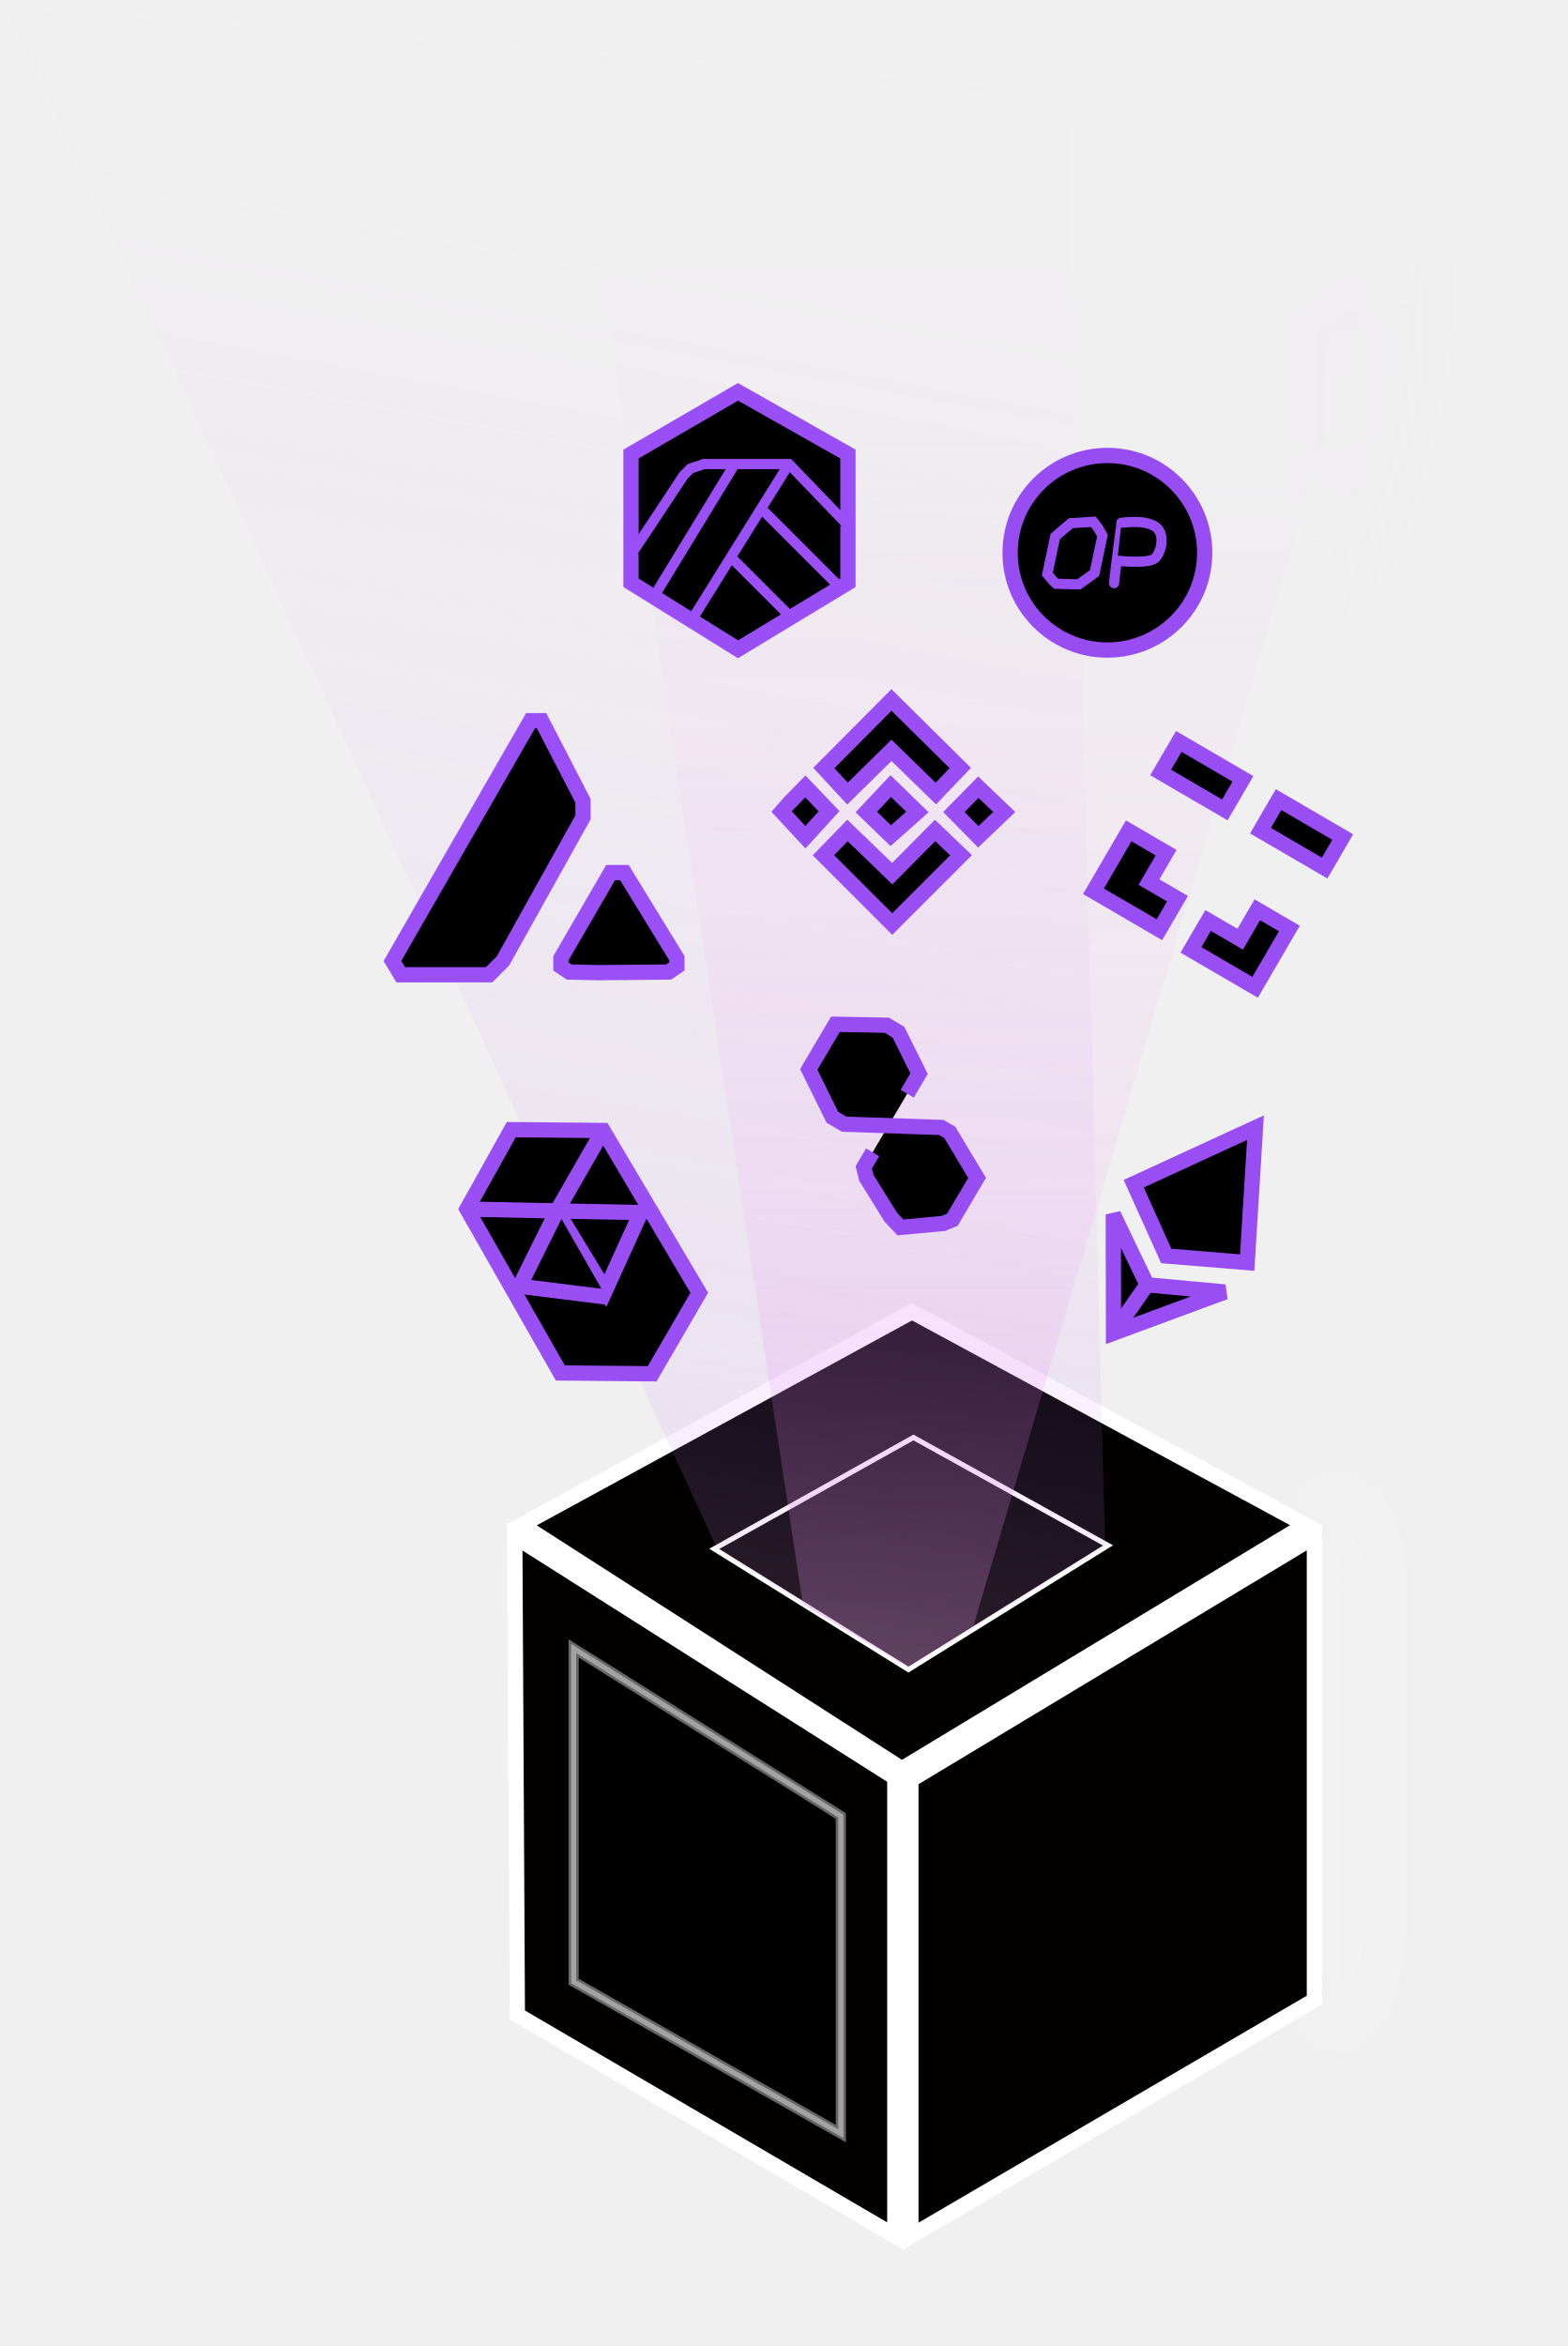
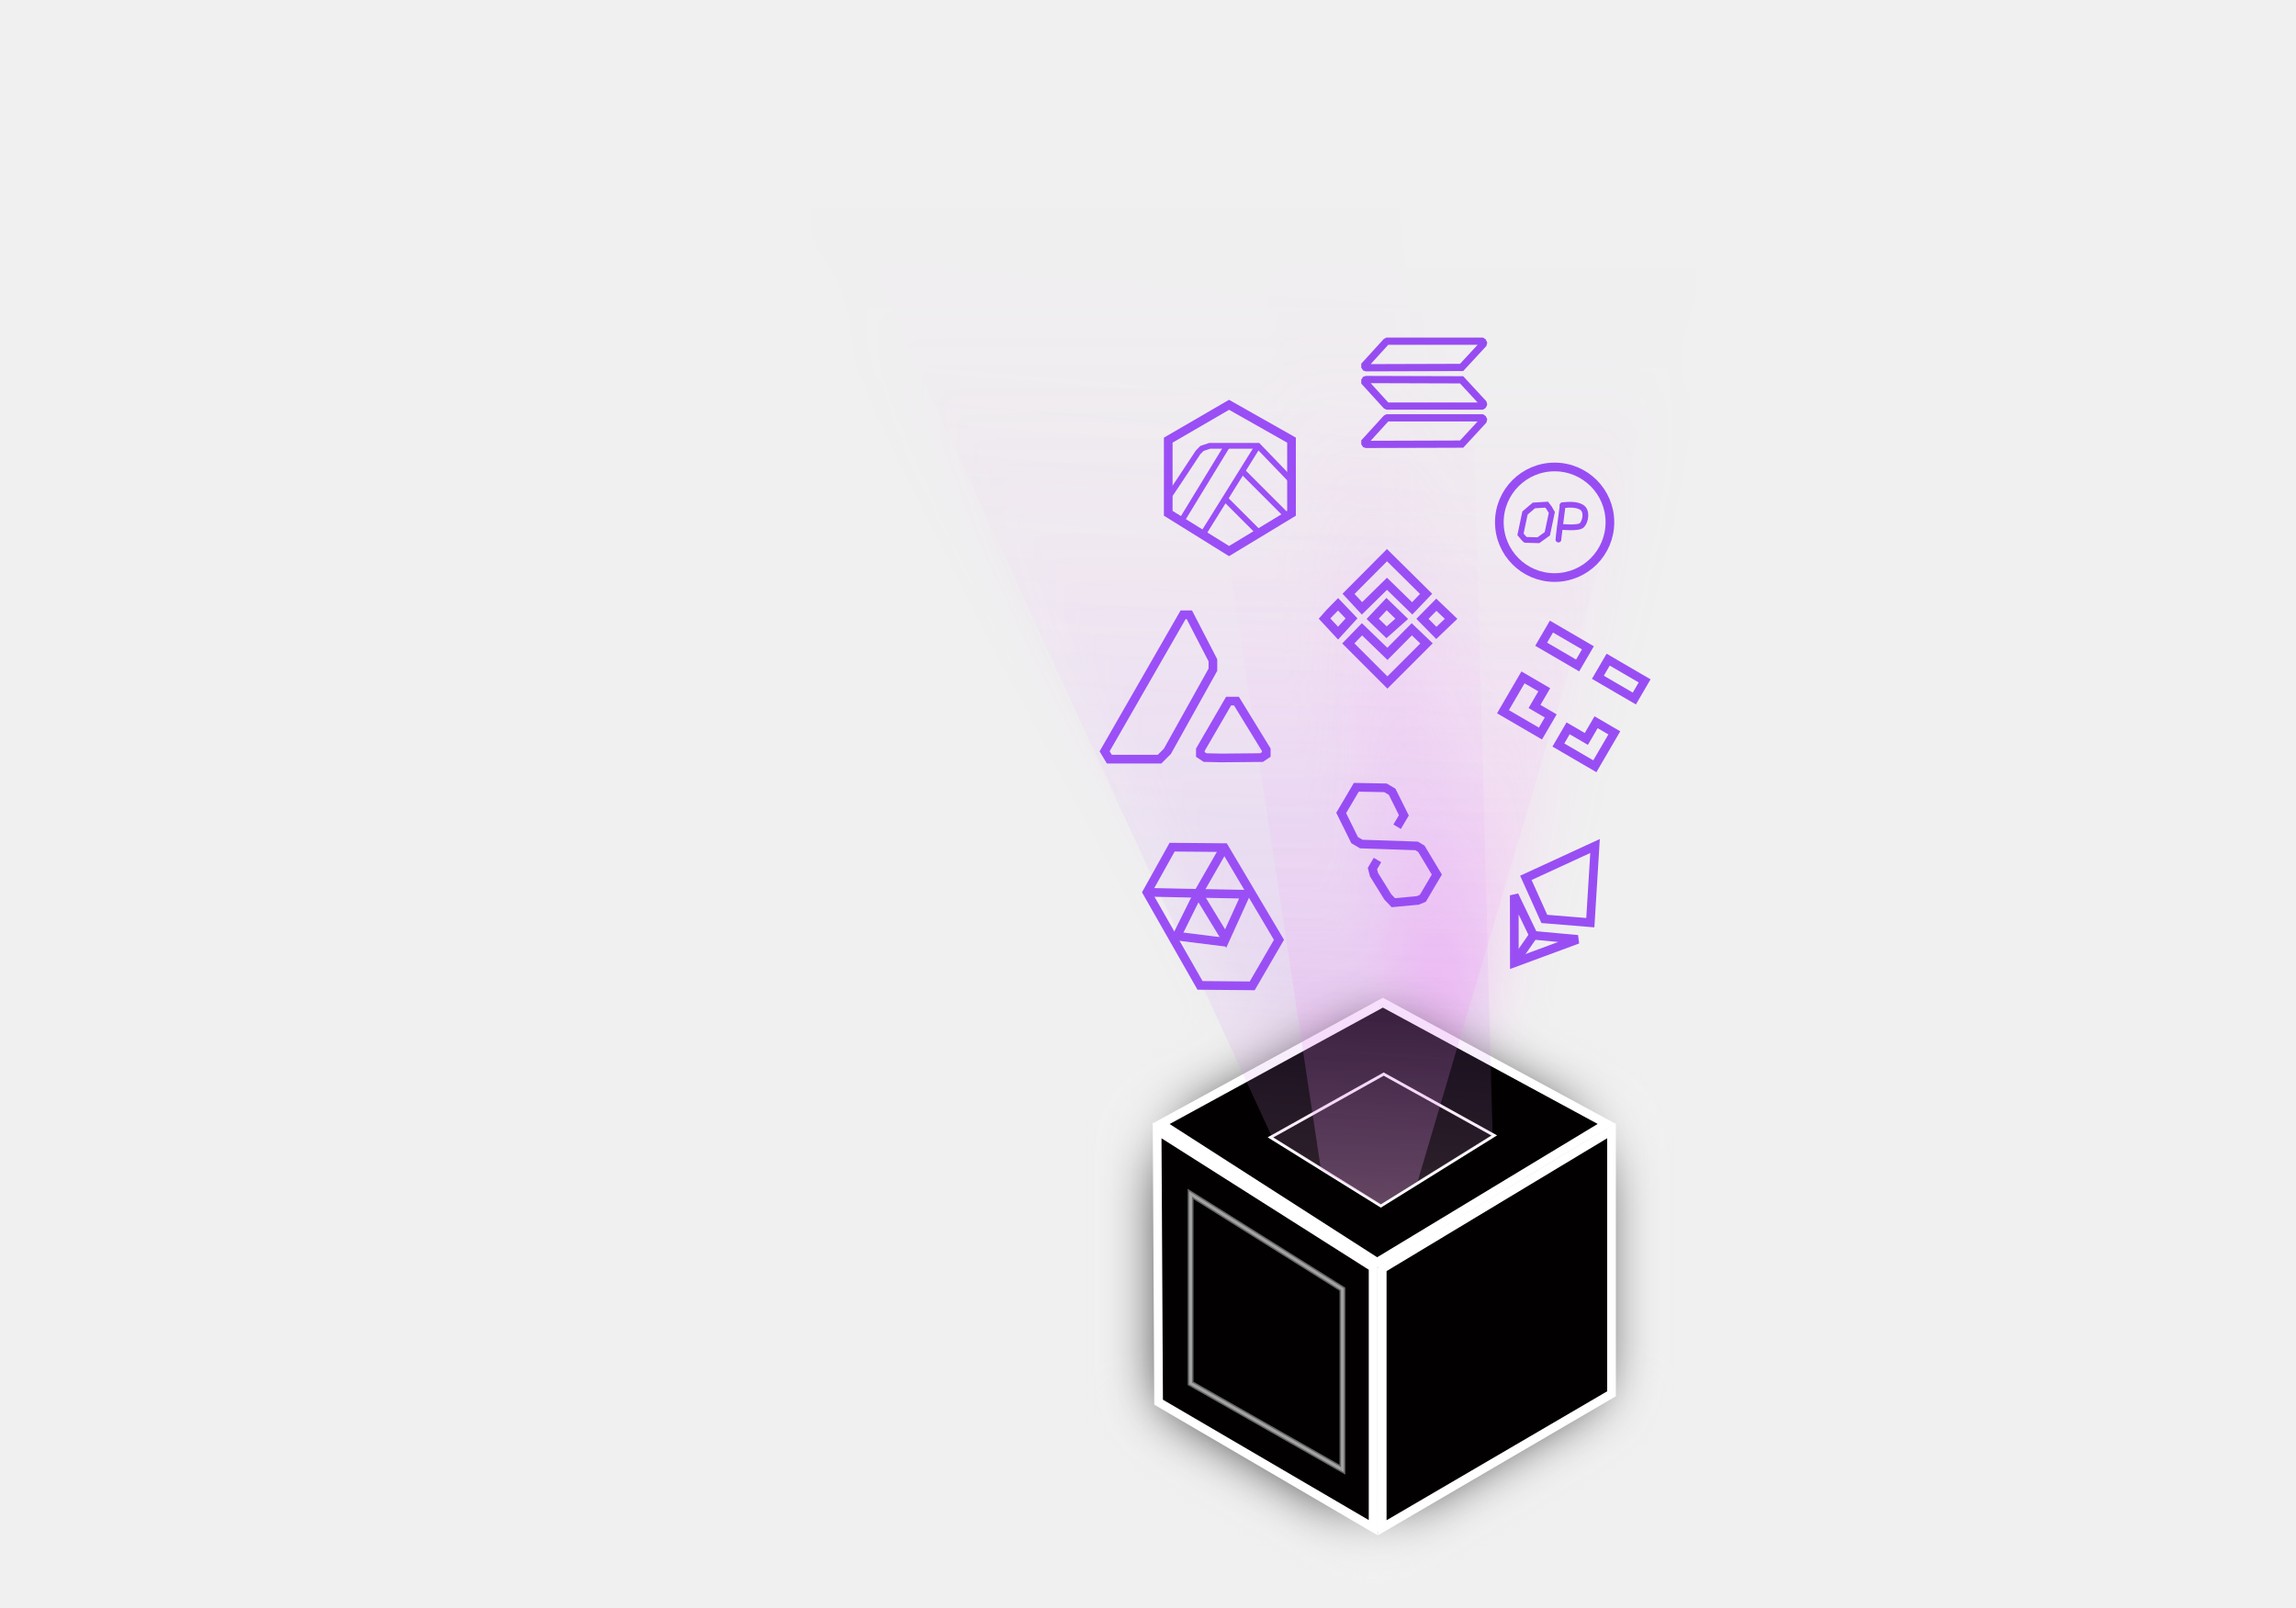
- <svg xmlns="http://www.w3.org/2000/svg" width="308" height="461">
+ <svg xmlns="http://www.w3.org/2000/svg" width="794" height="556" viewBox="0 0 794 556" fill="none">
+   <g filter="url(#filter0_f_1115_303)">
+     <path d="M475.289 528.991L555.43 482.372V390.816L475.289 438.851V528.991Z" fill="#020001" stroke="#F9FAF9" />
+     <path d="M475.289 528.991L555.43 482.372V390.816L475.289 438.851V528.991Z" fill="#020001" stroke="#F9FAF9" stroke-width="7" />
+     <path d="M473.905 528.991L399.291 485.733V390.816L473.905 438.534V528.991Z" fill="#020001" stroke="#F9FAF9" />
+     <path d="M473.905 528.991L399.291 485.733V390.816L473.905 438.534V528.991Z" fill="#020001" stroke="#F9FAF9" stroke-width="7" />
+     <path opacity="0.4" d="M462.854 508.264L410.348 478.417V412.924L462.854 445.849V508.264Z" stroke="#F9FAF9" />
+     <path opacity="0.4" d="M462.854 508.264L410.348 478.417V412.924L462.854 445.849V508.264Z" stroke="#F9FAF9" />
+     <path opacity="0.405" d="M476.877 381.142L437.493 358.662L274.939 71.635H483.677L510.635 358.662L476.877 381.142Z" fill="url(#paint0_linear_1115_303)" />
+     <path opacity="0.405" d="M510.636 358.954L589.405 92.687H437.494L493.757 392.237L510.636 358.954Z" fill="url(#paint1_linear_1115_303)" />
+     <path d="M399.291 390.689L477.711 349.364L555.428 389.999L475.716 439.177L399.291 390.689Z" fill="#020001" stroke="#F9FAF9" stroke-width="7" />
+     <path d="M437.98 393.357L477.124 371.472L515.358 392.685L476.136 417.07L437.98 393.357Z" fill="#020001" stroke="#F9FAF9" />
+   </g>
+   <path d="M476.668 528.991L556.809 482.372V390.816L476.668 438.851V528.991Z" fill="#020001" stroke="white" />
+   <path d="M478 528.382L557.294 482.031V391L478 438.759V528.382Z" fill="#020001" stroke="white" stroke-width="3" />
+   <path d="M475.284 528.991L400.67 485.733V390.816L475.284 438.534V528.991Z" fill="#020001" stroke="white" />
+   <path d="M474.843 528.323L400.667 484.939L400.158 390.94L474.843 438.304V528.323Z" fill="#020001" stroke="white" stroke-width="3" />
+   <path opacity="0.4" d="M464.233 508.264L411.727 478.417V412.924L464.233 445.849V508.264Z" stroke="white" />
+   <path opacity="0.4" d="M464.233 508.264L411.727 478.417V412.924L464.233 445.849V508.264Z" stroke="white" stroke-width="2" />
+   <path d="M401.543 388.635L478.222 346.768L555.522 388.635L476.227 436.581L401.543 388.635Z" fill="#020001" stroke="white" stroke-width="3" />
+   <path d="M439.361 393.357L478.505 371.472L516.739 392.685L477.517 417.07L439.361 393.357Z" fill="#020001" stroke="white" />
+   <path opacity="0.405" d="M490.304 408.432L569.073 142.165H417.162L456.772 404.263L477.419 416.483L490.304 408.432Z" fill="url(#paint2_linear_1115_303)" />
+   <path opacity="0.405" d="M477.419 416.904L456.771 404.262L439.916 393.307L300.547 90.757L508.604 107.596L516.186 392.885L477.419 416.904Z" fill="url(#paint3_linear_1115_303)" />
+   <path d="M425.031 140L404 152.221V177.514L425.031 190.588L446.63 177.514V152.221L425.031 140Z" stroke="#9A4EF5" stroke-width="3" />
+   <path d="M404 171.918C404.358 171.554 411.02 161.46 414.306 156.459L415.65 155.095L418.338 154.186H435.031L435.474 154.629L446.557 166.155" stroke="#9B4FF6" stroke-width="2" />
+   <path d="M408.434 180.34L424.392 154.186" stroke="#9B4FF6" stroke-width="2" />
+   <path d="M415.969 184.773L435.031 154.186" stroke="#9B4FF6" stroke-width="2" />
+   <path d="M423.506 172.361L435.475 184.33" stroke="#9B4FF6" stroke-width="2" />
+   <path d="M429.711 163.052L444.783 178.124" stroke="#9B4FF6" stroke-width="2" />
+   <path d="M435.031 154.186L447 166.155" stroke="#9B4FF6" />
+   <path d="M382 259.834L409.134 212.622H411.304L419.444 228.359V231.615L403.707 259.834L400.994 262.548H383.628L382 259.834Z" stroke="#9B4FF6" stroke-width="3" />
+   <path d="M415.104 259.292V260.92L416.732 262.005L422.357 262.132L436.268 262.005L437.896 260.92V259.292L427.585 242.469H426.5H424.872L415.104 259.292Z" stroke="#9B4FF6" stroke-width="3" />
+   <path d="M548.588 255.556L542.284 251.881L538.916 257.658L551.523 265.008L558.259 253.454L551.956 249.779L548.588 255.556Z" stroke="#994EF4" stroke-width="3" />
+   <path d="M534.034 238.554L526.68 234.267L519.756 246.142L532.714 253.696L536.269 247.598L530.666 244.331L534.034 238.554Z" stroke="#994EF4" stroke-width="3" />
+   <path d="M552.578 234.229L556.133 228.131L568.74 235.481L565.185 241.579L552.578 234.229Z" stroke="#994EF4" stroke-width="3" />
+   <path d="M532.966 222.796L536.521 216.698L549.129 224.048L545.573 230.146L532.966 222.796Z" stroke="#994EF4" stroke-width="3" />
+   <path d="M530.301 323.474L523.656 309.639L523.695 332.976L545.584 324.883L530.301 323.474Z" stroke="#994EF3" stroke-width="3" />
+   <path d="M523.796 332.761L530.402 323.259" stroke="#994EF3" stroke-width="3" />
+   <path d="M551.595 292.588L527.673 303.604L534.063 317.805L549.966 319.103L551.595 292.588Z" stroke="#994EF3" stroke-width="3" />
+   <path d="M483.155 285.924L485.484 281.979L481.433 273.823L479.132 272.464L469.047 272.274L463.806 281.15L468.456 290.546L470.757 291.904L489.88 292.555L491.524 293.526L496.891 302.458L492.038 310.677L490.275 311.409L481.835 312.189L479.922 310.173L475.153 302.481L474.614 300.389L476.361 297.43" stroke="#984DF3" stroke-width="3" />
+   <path d="M496.713 209.141L491.91 214.017L496.713 218.893L501.81 214.017L496.713 209.141Z" stroke="#9A4FF5" stroke-width="3" />
+   <path d="M479.5 208.919L474.697 214.017L479.5 218.671L484.745 214.017L479.5 208.919Z" stroke="#9A4FF5" stroke-width="3" />
+   <path d="M471.002 217.637L466.273 222.513L479.794 236.034L493.315 222.513L488.217 217.637L479.794 226.134L471.002 217.637Z" stroke="#9A4FF5" stroke-width="3" />
+   <path d="M471.002 210.397L466.348 205.373L479.647 192L493.167 205.373L488.365 210.397L479.647 201.9L471.002 210.397Z" stroke="#9A4FF5" stroke-width="3" />
+   <path d="M462.728 208.993C461.226 210.52 458.177 213.633 458 213.869L462.728 218.967L467.383 213.869L462.728 208.993Z" stroke="#9A4FF5" stroke-width="3" />
+   <path d="M405.344 292.988L396.641 308.589L414.989 340.795L433.036 340.952L442.292 325.032L423.39 293.146L405.344 292.988Z" stroke="#9A4FF5" stroke-width="3" />
+   <path d="M396.641 308.589L414.318 308.96L423.39 293.145" stroke="#9A4FF5" stroke-width="3" />
+   <path d="M423.849 324.611L414.32 308.959L430.813 309.276L423.849 324.611Z" stroke="#9A4FF5" stroke-width="3" />
+   <path d="M414.318 308.96L406.976 323.748L424.001 325.876" stroke="#9A4FF5" stroke-width="3" />
+   <circle cx="537.619" cy="180.619" r="19.119" stroke="#984DF3" stroke-width="3" />
+   <path d="M527.368 177.425L525.81 184.797L527.119 186.331L527.547 186.708L532 186.833L535.094 184.618L536.651 177.246L535.745 175.686L534.864 174.529L530.839 174.782L530.436 174.807L527.368 177.425Z" stroke="#984DF3" stroke-width="2" />
+   <path d="M538.931 186.595C538.919 186.428 539.197 184.147 539.534 181.479C539.827 179.162 540.165 176.553 540.396 174.783" stroke="#984DF3" stroke-width="2" stroke-linecap="round" />
+   <path d="M539.563 182.175C539.563 182.175 545.791 182.881 547.029 181.659C548.266 180.436 549.062 176.778 546.963 175.436C545.292 174.44 542.962 174.45 540.382 174.725" stroke="#984DF3" stroke-width="2" stroke-linecap="round" />
+   <path d="M472 126.261V126.771L472.204 127.077L472.51 127.179L505.453 127.077L512.898 119.02L513 118.612L512.796 118.204L512.49 118H479.751L479.343 118.204L472 126.261Z" stroke="#974CF1" stroke-width="2.5" />
+   <path d="M472 152.778V153.288L472.204 153.594L472.51 153.696L505.453 153.594L512.898 145.537L513 145.129L512.796 144.721L512.49 144.517H479.751L479.343 144.721L472 152.778Z" stroke="#974CF1" stroke-width="2.5" />
+   <path d="M472 132.177V131.667L472.204 131.361L472.51 131.259L505.453 131.361L512.898 139.418L513 139.826L512.796 140.234L512.49 140.438H479.751L479.343 140.234L472 132.177Z" stroke="#974CF1" stroke-width="2.5" />
  <defs>
-     <filter color-interpolation-filters="sRGB" filterUnits="userSpaceOnUse" height="503.441" width="354.466" y="51.635" x="254.939" id="filter0_f_11_355">
-       <feGaussianBlur stdDeviation="10" />
+     <filter id="filter0_f_1115_303" x="254.939" y="51.635" width="354.466" height="503.441" filterUnits="userSpaceOnUse" color-interpolation-filters="sRGB">
+       <feFlood flood-opacity="0" result="BackgroundImageFix" />
+       <feBlend mode="normal" in="SourceGraphic" in2="BackgroundImageFix" result="shape" />
+       <feGaussianBlur stdDeviation="10" result="effect1_foregroundBlur_1115_303" />
    </filter>
-     <linearGradient y2="1.417" x2="0.251" y1="0.107" x1="0.251" id="paint0_linear_11_355">
-       <stop stop-opacity="0.01" stop-color="#FA7DFD" />
-       <stop stop-opacity="0.24" stop-color="#C37BFC" offset="0.494" />
-       <stop stop-color="#FBF079" offset="1" />
+     <linearGradient id="paint0_linear_1115_303" x1="334.208" y1="104.646" x2="334.208" y2="510.172" gradientUnits="userSpaceOnUse">
+       <stop stop-color="#FA7DFD" stop-opacity="0.01" />
+       <stop offset="0.494" stop-color="#C37BFC" stop-opacity="0.24" />
+       <stop offset="1" stop-color="#FBF079" />
    </linearGradient>
-     <linearGradient y2="1.083" x2="-0.192" y1="0.112" x1="-0.192" id="paint1_linear_11_355">
-       <stop stop-opacity="0.01" stop-color="#F37DFD" />
-       <stop stop-opacity="0.24" stop-color="#F97BFC" offset="0.494" />
-       <stop stop-color="#F879FB" offset="1" />
+     <linearGradient id="paint1_linear_1115_303" x1="408.341" y1="126.212" x2="408.341" y2="416.961" gradientUnits="userSpaceOnUse">
+       <stop stop-color="#F37DFD" stop-opacity="0.01" />
+       <stop offset="0.494" stop-color="#F97BFC" stop-opacity="0.24" />
+       <stop offset="1" stop-color="#F879FB" />
    </linearGradient>
-     <linearGradient y2="1.182" x2="-0.192" y1="0.122" x1="-0.192" id="paint2_linear_11_355">
-       <stop stop-opacity="0.01" stop-color="#F37DFD" />
-       <stop stop-opacity="0.24" stop-color="#F97BFC" offset="0.494" />
-       <stop stop-color="#D9A0DA" offset="1" />
+     <linearGradient id="paint2_linear_1115_303" x1="388.009" y1="175.69" x2="388.009" y2="466.439" gradientUnits="userSpaceOnUse">
+       <stop stop-color="#F37DFD" stop-opacity="0.01" />
+       <stop offset="0.494" stop-color="#F97BFC" stop-opacity="0.24" />
+       <stop offset="1" stop-color="#D9A0DA" />
    </linearGradient>
-     <linearGradient y2="1.355" x2="0.11" y1="0.116" x1="0.262" id="paint3_linear_11_355">
-       <stop stop-opacity="0.01" stop-color="#FA7DFD" />
-       <stop stop-opacity="0.24" stop-color="#C37BFC" offset="0.494" />
-       <stop stop-color="#FBF079" offset="1" />
+     <linearGradient id="paint3_linear_1115_303" x1="356.959" y1="128.442" x2="324.244" y2="532.646" gradientUnits="userSpaceOnUse">
+       <stop stop-color="#FA7DFD" stop-opacity="0.01" />
+       <stop offset="0.494" stop-color="#C37BFC" stop-opacity="0.24" />
+       <stop offset="1" stop-color="#FBF079" />
    </linearGradient>
  </defs>
-   <g>
-     <rect fill="none" id="canvas_background" height="463" width="310" y="-1" x="-1" />
-   </g>
-   <g>
-     <g id="svg_1" filter="url(#filter0_f_11_355)">
-       <path id="svg_2" stroke="#F9FAF9" fill="#020001" d="m176.289,439.991l80.141,-46.619l0,-91.556l-80.141,48.035l0,90.14z" />
-       <path id="svg_3" stroke-width="7" stroke="#F9FAF9" fill="#020001" d="m176.289,439.991l80.141,-46.619l0,-91.556l-80.141,48.035l0,90.14z" />
-       <path id="svg_4" stroke="#F9FAF9" fill="#020001" d="m174.905,439.991l-74.614,-43.258l0,-94.917l74.614,47.718l0,90.457z" />
-       <path id="svg_5" stroke-width="7" stroke="#F9FAF9" fill="#020001" d="m174.905,439.991l-74.614,-43.258l0,-94.917l74.614,47.718l0,90.457z" />
-       <path id="svg_6" stroke="#F9FAF9" d="m163.854,419.264l-52.506,-29.847l0,-65.493l52.506,32.925l0,62.415z" opacity="0.4" />
-       <path id="svg_7" stroke="#F9FAF9" d="m163.854,419.264l-52.506,-29.847l0,-65.493l52.506,32.925l0,62.415z" opacity="0.4" />
-       <path id="svg_8" fill="url(#paint0_linear_11_355)" d="m177.877,292.142l-39.384,-22.48l-162.554,-287.027l208.738,0l26.958,287.027l-33.758,22.48z" opacity="0.405" />
-       <path id="svg_9" fill="url(#paint1_linear_11_355)" d="m211.636,269.954l78.769,-266.267l-151.911,0l56.263,299.55l16.879,-33.283z" opacity="0.405" />
-       <path id="svg_10" stroke-width="7" stroke="#F9FAF9" fill="#020001" d="m100.291,301.689l78.42,-41.325l77.717,40.635l-79.712,49.178l-76.425,-48.488z" />
-       <path id="svg_11" stroke="#F9FAF9" fill="#020001" d="m138.98,304.357l39.144,-21.885l38.234,21.213l-39.222,24.385l-38.156,-23.713z" />
-     </g>
-     <path id="svg_12" stroke="white" fill="#020001" d="m177.668,439.991l80.141,-46.619l0,-91.556l-80.141,48.035l0,90.14z" />
-     <path id="svg_13" stroke-width="3" stroke="white" fill="#020001" d="m179,439.382l79.294,-46.351l0,-91.031l-79.294,47.759l0,89.623z" />
-     <path id="svg_14" stroke="white" fill="#020001" d="m176.284,439.991l-74.614,-43.258l0,-94.917l74.614,47.718l0,90.457z" />
-     <path id="svg_15" stroke-width="3" stroke="white" fill="#020001" d="m175.843,439.323l-74.176,-43.384l-0.509,-93.999l74.685,47.364l0,90.019z" />
-     <path id="svg_16" stroke="white" d="m165.233,419.264l-52.506,-29.847l0,-65.493l52.506,32.925l0,62.415z" opacity="0.4" />
-     <path id="svg_17" stroke-width="2" stroke="white" d="m165.233,419.264l-52.506,-29.847l0,-65.493l52.506,32.925l0,62.415z" opacity="0.4" />
-     <path id="svg_18" stroke-width="3" stroke="white" fill="#020001" d="m102.543,299.635l76.679,-41.867l77.3,41.867l-79.295,47.946l-74.684,-47.946z" />
-     <path id="svg_19" stroke="white" fill="#020001" d="m140.361,304.357l39.144,-21.885l38.234,21.213l-39.222,24.385l-38.156,-23.713z" />
-     <path id="svg_20" fill="url(#paint2_linear_11_355)" d="m191.304,319.432l78.769,-266.267l-151.911,0l39.61,262.098l20.647,12.22l12.885,-8.051z" opacity="0.405" />
-     <path id="svg_21" fill="url(#paint3_linear_11_355)" d="m178.419,327.904l-20.648,-12.642l-16.855,-10.955l-139.369,-302.55l208.057,16.839l7.582,285.289l-38.767,24.019z" opacity="0.405" />
-     <path id="svg_22" stroke-width="3" stroke="#9A4EF5" d="m145.031,77l-21.031,12.221l0,25.293l21.031,13.074l21.599,-13.074l0,-25.293l-21.599,-12.221z" />
-     <path id="svg_23" stroke-width="2" stroke="#9B4FF6" d="m124,108.918c0.358,-0.364 7.02,-10.458 10.306,-15.459l1.344,-1.364l2.688,-0.909l16.693,0l0.443,0.443l11.083,11.526" />
-     <path id="svg_24" stroke-width="2" stroke="#9B4FF6" d="m128.434,117.34l15.958,-26.154" />
-     <path id="svg_25" stroke-width="2" stroke="#9B4FF6" d="m135.969,121.773l19.062,-30.587" />
-     <path id="svg_26" stroke-width="2" stroke="#9B4FF6" d="m143.506,109.361l11.969,11.969" />
-     <path id="svg_27" stroke-width="2" stroke="#9B4FF6" d="m149.711,100.052l15.072,15.072" />
-     <path id="svg_28" stroke="#9B4FF6" d="m155.031,91.186l11.969,11.969" />
-     <path id="svg_29" stroke-width="3" stroke="#9B4FF6" d="m77.123,188.834l27.134,-47.212l2.17,0l8.14,15.737l0,3.256l-15.737,28.219l-2.713,2.714l-17.366,0l-1.628,-2.714z" />
-     <path id="svg_30" stroke-width="3" stroke="#9B4FF6" d="m110.227,188.292l0,1.628l1.628,1.085l5.625,0.127l13.911,-0.127l1.628,-1.085l0,-1.628l-10.311,-16.823l-1.085,0l-1.628,0l-9.768,16.823z" />
-     <path id="svg_31" stroke-width="3" stroke="#994EF4" d="m243.711,184.556l-6.304,-3.675l-3.368,5.777l12.607,7.35l6.736,-11.554l-6.303,-3.675l-3.368,5.777z" />
-     <path id="svg_32" stroke-width="3" stroke="#994EF4" d="m229.157,167.554l-7.354,-4.287l-6.924,11.875l12.958,7.554l3.555,-6.098l-5.603,-3.267l3.368,-5.777z" />
-     <path id="svg_33" stroke-width="3" stroke="#994EF4" d="m247.701,163.229l3.555,-6.098l12.607,7.35l-3.555,6.098l-12.607,-7.35z" />
-     <path id="svg_34" stroke-width="3" stroke="#994EF4" d="m228.089,151.796l3.556,-6.098l12.607,7.35l-3.556,6.098l-12.607,-7.35z" />
-     <path id="svg_35" stroke-width="3" stroke="#994EF3" d="m225.424,252.474l-6.645,-13.835l0.039,23.337l21.889,-8.093l-15.283,-1.409z" />
-     <path id="svg_36" stroke-width="3" stroke="#994EF3" d="m218.919,261.761l6.606,-9.502" />
-     <path id="svg_37" stroke-width="3" stroke="#994EF3" d="m246.718,221.588l-23.922,11.016l6.39,14.201l15.903,1.298l1.629,-26.515z" />
-     <path id="svg_38" stroke-width="3" stroke="#984DF3" d="m178.278,214.924l2.329,-3.945l-4.051,-8.156l-2.301,-1.359l-10.085,-0.19l-5.241,8.876l4.65,9.396l2.301,1.358l19.124,0.651l1.643,0.971l5.367,8.932l-4.853,8.219l-1.763,0.732l-8.44,0.78l-1.913,-2.016l-4.769,-7.692l-0.539,-2.092l1.747,-2.959" />
-     <path id="svg_39" stroke-width="3" stroke="#9A4FF5" d="m192.254,154.687l-4.803,4.877l4.803,4.876l5.097,-4.876l-5.097,-4.877z" />
-     <path id="svg_40" stroke-width="3" stroke="#9A4FF5" d="m175.041,154.465l-4.803,5.098l4.803,4.655l5.245,-4.655l-5.245,-5.098z" />
-     <path id="svg_41" stroke-width="3" stroke="#9A4FF5" d="m166.543,163.184l-4.729,4.876l13.521,13.52l13.521,-13.52l-5.098,-4.876l-8.423,8.496l-8.792,-8.496z" />
-     <path id="svg_42" stroke-width="3" stroke="#9A4FF5" d="m166.543,155.943l-4.654,-5.024l13.299,-13.373l13.52,13.373l-4.802,5.024l-8.718,-8.496l-8.645,8.496z" />
-     <path id="svg_43" stroke-width="3" stroke="#9A4FF5" d="m158.27,154.539c-1.503,1.527 -4.552,4.64 -4.729,4.876l4.729,5.098l4.654,-5.098l-4.654,-4.876z" />
-     <path id="svg_44" stroke-width="3" stroke="#9A4FF5" d="m100.467,221.988l-8.703,15.601l18.348,32.206l18.047,0.157l9.256,-15.92l-18.902,-31.886l-18.046,-0.158z" />
-     <path id="svg_45" stroke-width="3" stroke="#9A4FF5" d="m91.764,237.589l17.677,0.37l9.072,-15.814" />
-     <path id="svg_46" stroke-width="3" stroke="#9A4FF5" d="m118.972,253.611l-9.529,-15.652l16.493,0.317l-6.964,15.335z" />
-     <path id="svg_47" stroke-width="3" stroke="#9A4FF5" d="m109.441,237.96l-7.342,14.788l17.025,2.128" />
-     <circle id="svg_48" stroke-width="3" stroke="#984DF3" r="19.119" cy="108.619" cx="217.619" />
-     <path id="svg_49" stroke-width="2" stroke="#984DF3" d="m207.368,105.425l-1.558,7.372l1.309,1.534l0.428,0.377l4.453,0.125l3.094,-2.215l1.557,-7.372l-0.906,-1.56l-0.881,-1.157l-4.025,0.253l-0.403,0.025l-3.068,2.618z" />
-     <path id="svg_50" stroke-linecap="round" stroke-width="2" stroke="#984DF3" d="m218.931,114.595c-0.012,-0.167 0.266,-2.448 0.603,-5.116c0.293,-2.317 0.631,-4.926 0.862,-6.696" />
-     <path id="svg_51" stroke-linecap="round" stroke-width="2" stroke="#984DF3" d="m219.563,110.175c0,0 6.228,0.706 7.466,-0.516c1.237,-1.223 2.033,-4.881 -0.066,-6.223c-1.671,-0.996 -4.001,-0.986 -6.581,-0.711" />
-   </g>
</svg>
